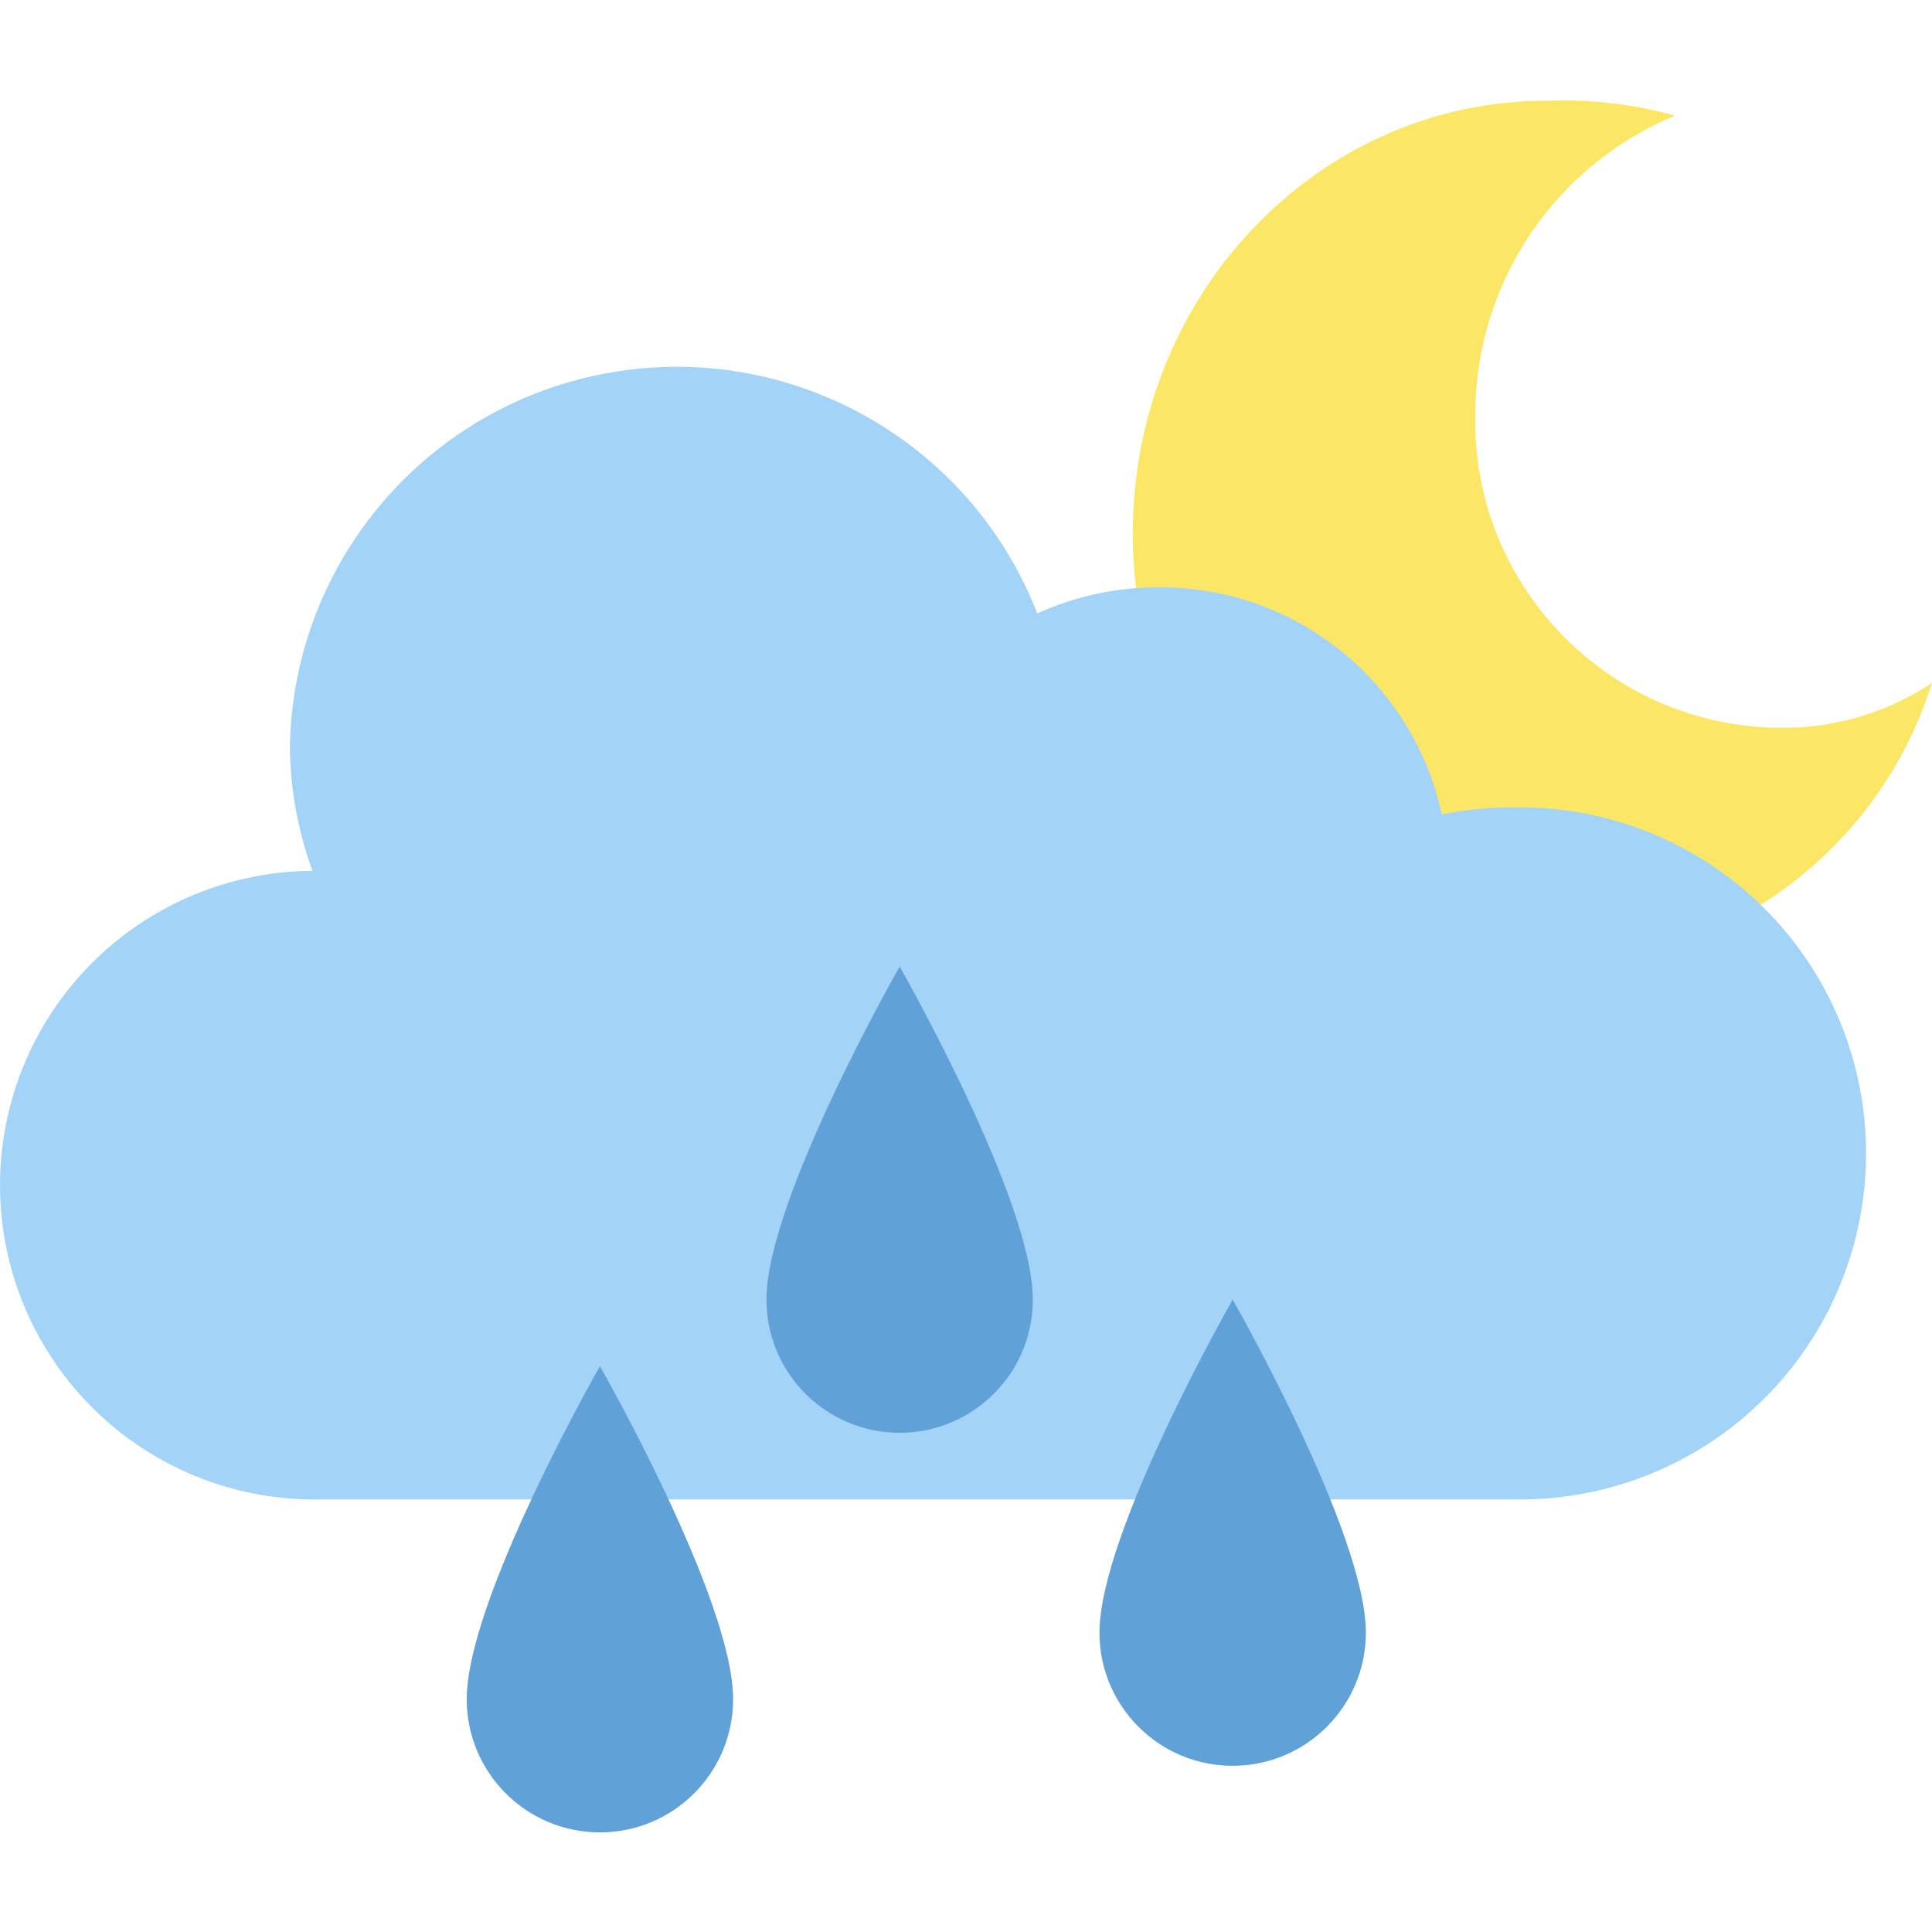
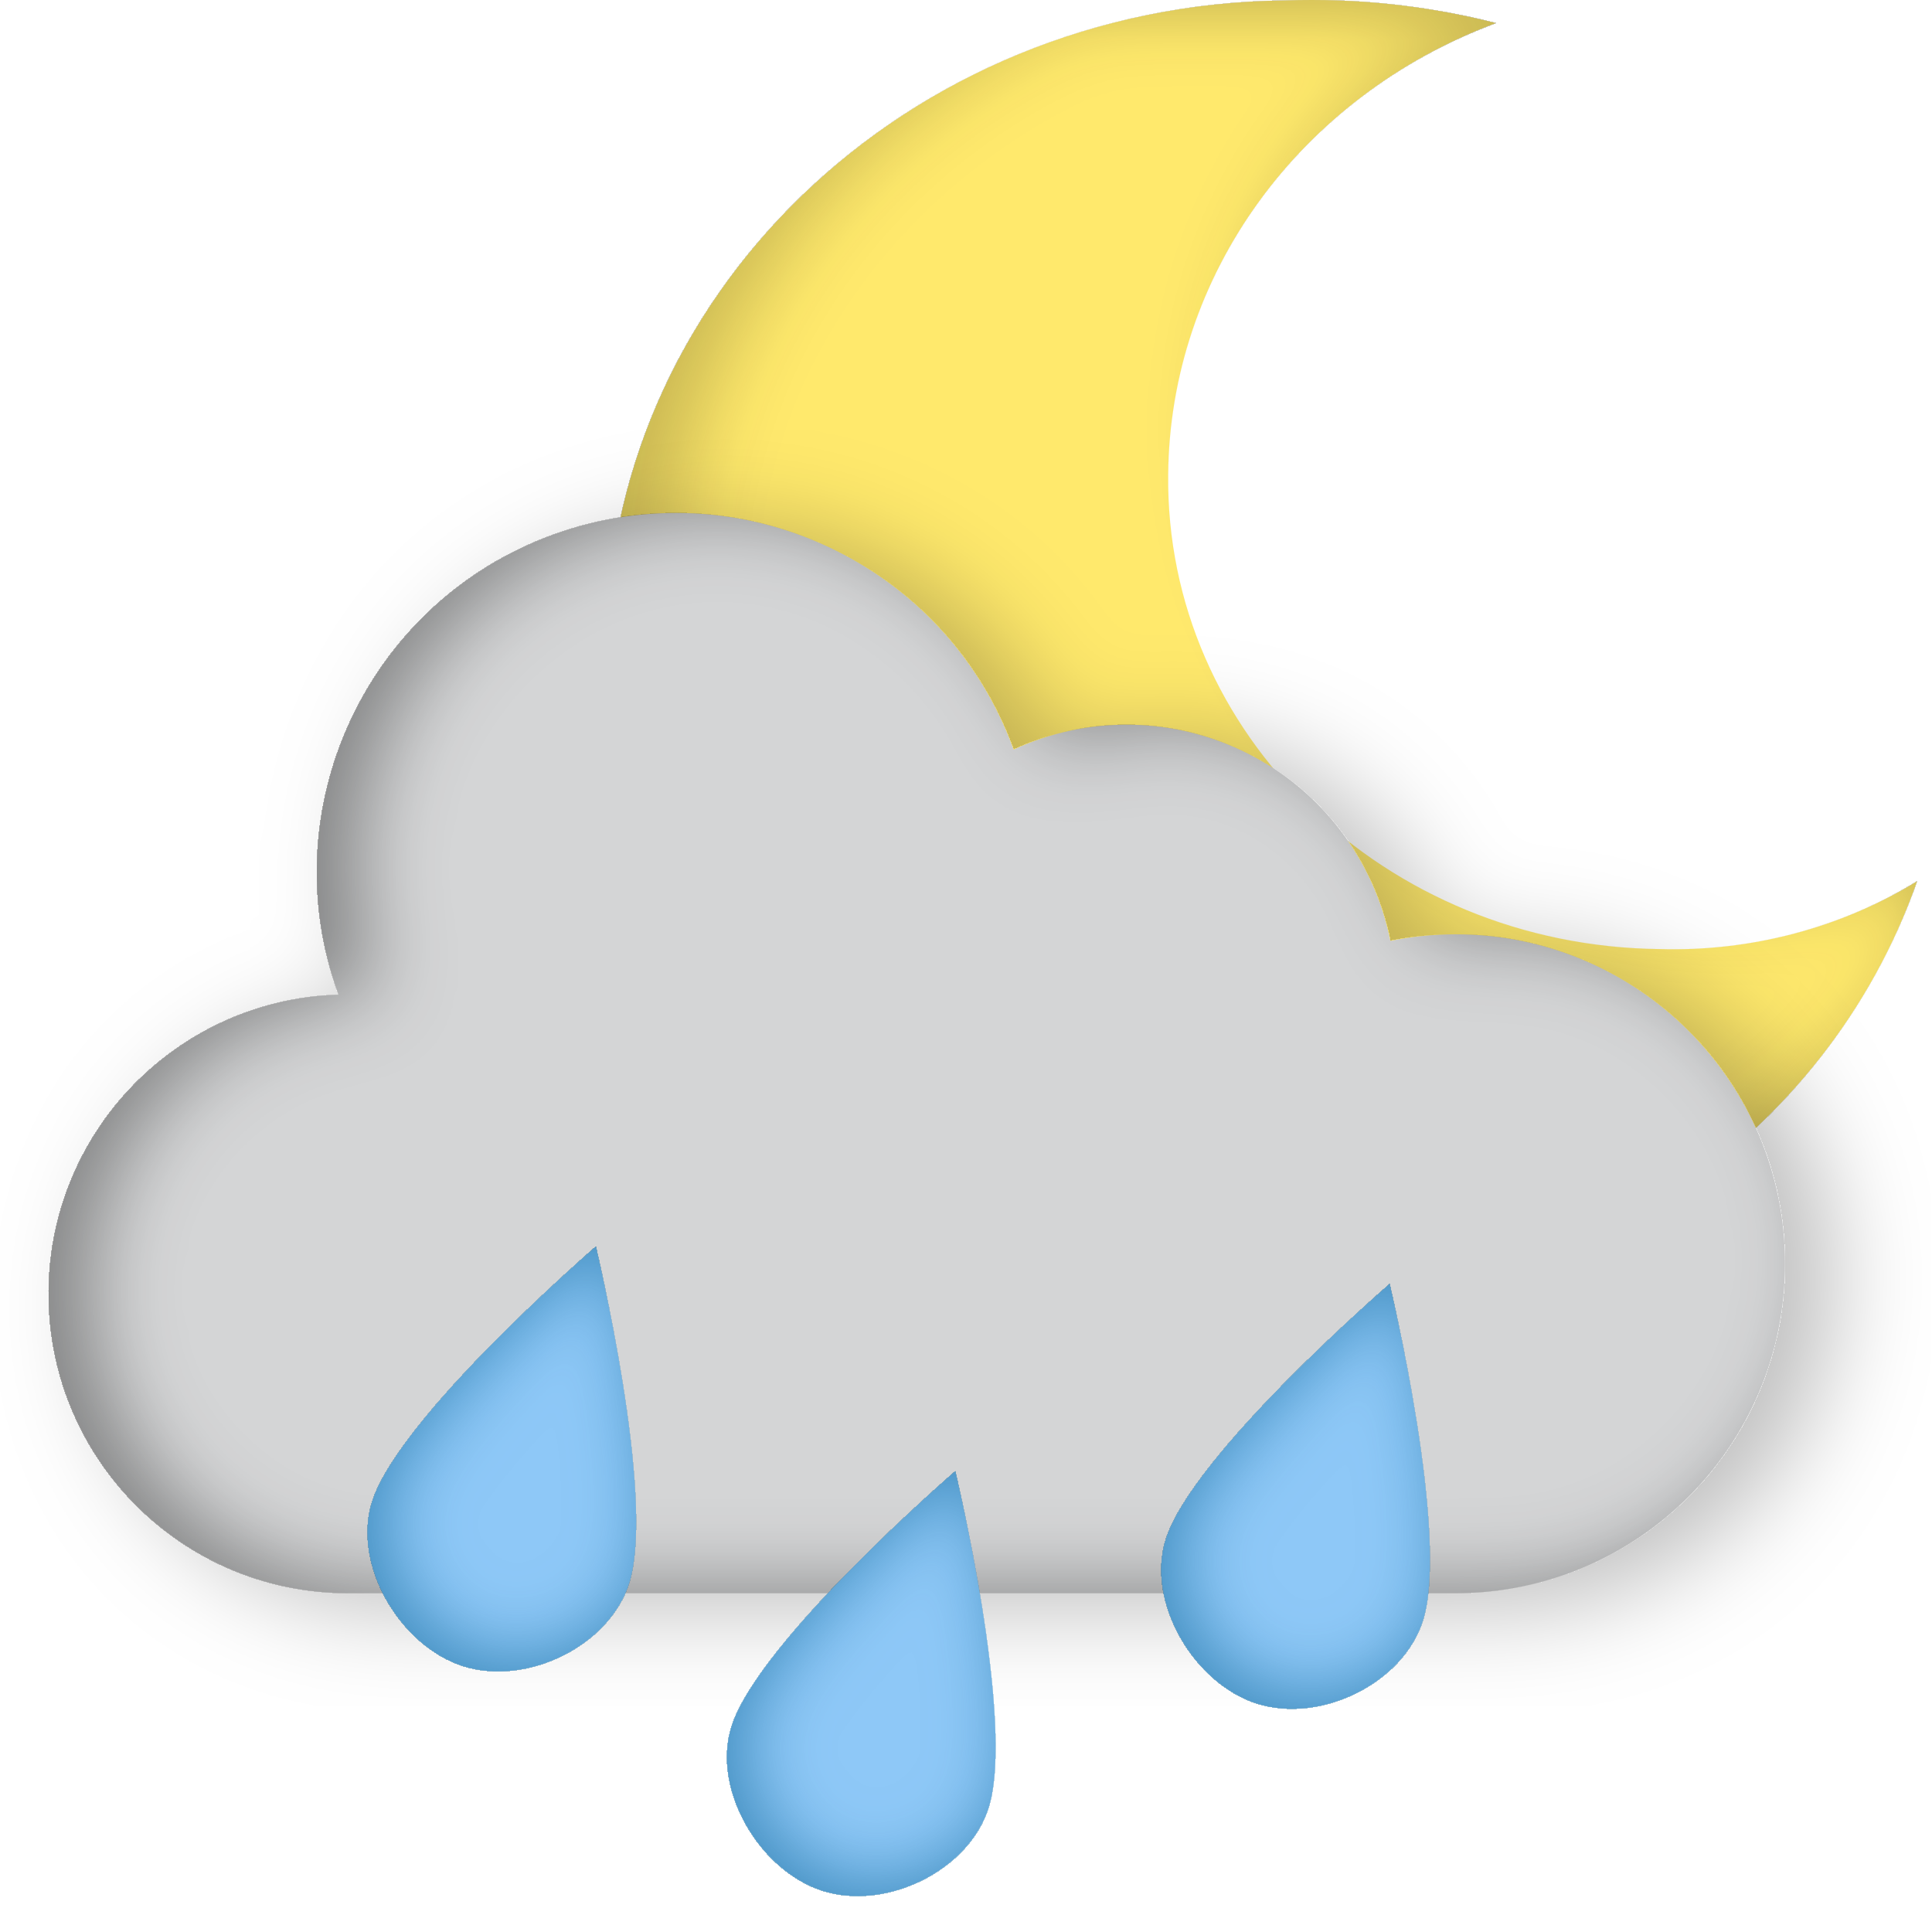
- <svg xmlns="http://www.w3.org/2000/svg" height="464pt" viewBox="0 -24 464.123 464" width="464pt">
-   <path d="m426.41 150.758c-40.668-.934-72.895-34.641-72-75.312.035-31.41 18.977-59.715 48-71.727-10.039-2.77-20.445-3.98-30.855-3.586-54.918 0-99.434 46.562-99.434 104 0 57.441 44.516 104 99.434 104 42.414-.09 79.875-27.664 92.566-68.133-11.148 7.406-24.328 11.168-37.711 10.758zm0 0" fill="#fce666" />
-   <path d="m363.156 336.133c30.168.727 58.359-14.953 73.66-40.965 15.297-26.016 15.297-58.277 0-84.289-15.301-26.012-43.492-41.691-73.66-40.969-5.641.004-11.27.555-16.801 1.648-6.926-32.023-35.375-54.793-68.137-54.535-10.016.004-19.918 2.145-29.039 6.277-16.066-41.285-59.043-65.496-102.68-57.84-43.637 7.652-75.805 45.047-76.855 89.336.02 10.352 1.855 20.621 5.422 30.336-27.145.16-52.113 14.879-65.402 38.551-13.285 23.672-12.848 52.652 1.156 75.91 14 23.254 39.406 37.207 66.543 36.539" fill="#a3d4f7" />
-   <g fill="#60a2d7">
-     <path d="m328.121 368.133c0 17.676-14.324 32-32 32-17.672 0-32-14.324-32-32 0-24 32-80 32-80s32 56 32 80zm0 0" />
-     <path d="m248.121 288.133c0 17.676-14.324 32-32 32-17.672 0-32-14.324-32-32 0-24 32-80 32-80s32 56 32 80zm0 0" />
-     <path d="m176.121 384.133c0 17.676-14.324 32-32 32-17.672 0-32-14.324-32-32 0-24 32-80 32-80s32 56 32 80zm0 0" />
+ <svg xmlns="http://www.w3.org/2000/svg" width="516" height="516" viewBox="0 0 516 516" fill="none">
+   <g id="Group 2">
+     <g id="Moon" filter="url(#filter0_i)">
+       <path d="M443.246 253.48C369.968 252.683 311.226 195.983 312 126.799C312.407 73.507 347.018 25.782 399.497 6.159C381.176 1.49 362.217 -0.541 343.253 0.123C242.044 1.191 160.905 79.505 162.011 175.061C160.905 270.616 242.044 348.931 343.253 349.998C419.854 350.33 487.974 304.062 512 235.385C491.563 247.875 467.578 254.192 443.246 253.48Z" fill="#FFE96C" />
+     </g>
+     <g id="Cloud" filter="url(#filter1_di)">
+       <path d="M388.755 249.541C382.905 249.541 377.066 250.127 371.333 251.283C367.01 229.705 353.032 211.299 333.412 201.337C313.787 191.374 290.679 190.956 270.707 200.2C252.632 150.414 197.621 124.709 147.835 142.783C98.049 160.861 72.344 215.872 90.418 265.658C46.806 267.037 12.357 303.131 13.009 346.762C13.665 390.389 49.185 425.432 92.82 425.502H388.755C437.342 425.502 476.736 386.112 476.736 337.522C476.736 288.931 437.342 249.541 388.755 249.541V249.541Z" fill="#D4D5D6" />
+     </g>
+     <g id="Water drop" filter="url(#filter2_i)">
+       <path d="M168.042 422.789C162.729 439.639 140.656 450.329 123.803 445.015C106.953 439.702 94.062 417.988 99.374 401.139C106.589 378.255 159.129 332.973 159.129 332.973C159.129 332.973 175.257 399.906 168.042 422.789Z" fill="#8EC8F7" />
+     </g>
+     <g id="Water drop_2" filter="url(#filter3_i)">
+       <path d="M380.042 432.789C374.729 449.639 352.656 460.329 335.803 455.015C318.953 449.702 306.062 427.988 311.374 411.139C318.589 388.255 371.129 342.973 371.129 342.973C371.129 342.973 387.257 409.906 380.042 432.789Z" fill="#8EC8F7" />
+     </g>
+     <g id="Water drop_3" filter="url(#filter4_i)">
+       <path d="M264.042 482.789C258.729 499.639 236.656 510.329 219.803 505.015C202.953 499.702 190.062 477.988 195.374 461.139C202.589 438.255 255.129 392.973 255.129 392.973C255.129 392.973 271.257 459.906 264.042 482.789Z" fill="#8EC8F7" />
+     </g>
  </g>
+   <defs>
+     <filter id="filter0_i" x="162" y="-13" width="367" height="363" filterUnits="userSpaceOnUse" color-interpolation-filters="sRGB">
+       <feFlood flood-opacity="0" result="BackgroundImageFix" />
+       <feBlend mode="normal" in="SourceGraphic" in2="BackgroundImageFix" result="shape" />
+       <feColorMatrix in="SourceAlpha" type="matrix" values="0 0 0 0 0 0 0 0 0 0 0 0 0 0 0 0 0 0 127 0" result="hardAlpha" />
+       <feOffset dx="17" dy="-13" />
+       <feGaussianBlur stdDeviation="11" />
+       <feComposite in2="hardAlpha" operator="arithmetic" k2="-1" k3="1" />
+       <feColorMatrix type="matrix" values="0 0 0 0 0.117 0 0 0 0 0.105 0 0 0 0 0 0 0 0 0.24 0" />
+       <feBlend mode="normal" in2="shape" result="effect1_innerShadow" />
+     </filter>
+     <filter id="filter1_di" x="0" y="115" width="515.736" height="340.502" filterUnits="userSpaceOnUse" color-interpolation-filters="sRGB">
+       <feFlood flood-opacity="0" result="BackgroundImageFix" />
+       <feColorMatrix in="SourceAlpha" type="matrix" values="0 0 0 0 0 0 0 0 0 0 0 0 0 0 0 0 0 0 127 0" result="hardAlpha" />
+       <feOffset dx="13" dy="4" />
+       <feGaussianBlur stdDeviation="13" />
+       <feComposite in2="hardAlpha" operator="out" />
+       <feColorMatrix type="matrix" values="0 0 0 0 0 0 0 0 0 0 0 0 0 0 0 0 0 0 0.25 0" />
+       <feBlend mode="normal" in2="BackgroundImageFix" result="effect1_dropShadow" />
+       <feBlend mode="normal" in="SourceGraphic" in2="effect1_dropShadow" result="shape" />
+       <feColorMatrix in="SourceAlpha" type="matrix" values="0 0 0 0 0 0 0 0 0 0 0 0 0 0 0 0 0 0 127 0" result="hardAlpha" />
+       <feOffset dx="11" dy="-1" />
+       <feGaussianBlur stdDeviation="11" />
+       <feComposite in2="hardAlpha" operator="arithmetic" k2="-1" k3="1" />
+       <feColorMatrix type="matrix" values="0 0 0 0 0 0 0 0 0 0 0 0 0 0 0 0 0 0 0.38 0" />
+       <feBlend mode="normal" in2="shape" result="effect2_innerShadow" />
+     </filter>
+     <filter id="filter2_i" x="89" y="319" width="107.994" height="136.693" filterUnits="userSpaceOnUse" color-interpolation-filters="sRGB">
+       <feFlood flood-opacity="0" result="BackgroundImageFix" />
+       <feBlend mode="normal" in="SourceGraphic" in2="BackgroundImageFix" result="shape" />
+       <feColorMatrix in="SourceAlpha" type="matrix" values="0 0 0 0 0 0 0 0 0 0 0 0 0 0 0 0 0 0 127 0" result="hardAlpha" />
+       <feOffset dx="4" dy="-3" />
+       <feGaussianBlur stdDeviation="10" />
+       <feComposite in2="hardAlpha" operator="arithmetic" k2="-1" k3="1" />
+       <feColorMatrix type="matrix" values="0 0 0 0 0 0 0 0 0 0.363 0 0 0 0 0.567 0 0 0 0.57 0" />
+       <feBlend mode="normal" in2="shape" result="effect1_innerShadow" />
+     </filter>
+     <filter id="filter3_i" x="301" y="329" width="107.994" height="136.693" filterUnits="userSpaceOnUse" color-interpolation-filters="sRGB">
+       <feFlood flood-opacity="0" result="BackgroundImageFix" />
+       <feBlend mode="normal" in="SourceGraphic" in2="BackgroundImageFix" result="shape" />
+       <feColorMatrix in="SourceAlpha" type="matrix" values="0 0 0 0 0 0 0 0 0 0 0 0 0 0 0 0 0 0 127 0" result="hardAlpha" />
+       <feOffset dx="4" dy="-3" />
+       <feGaussianBlur stdDeviation="10" />
+       <feComposite in2="hardAlpha" operator="arithmetic" k2="-1" k3="1" />
+       <feColorMatrix type="matrix" values="0 0 0 0 0 0 0 0 0 0.363 0 0 0 0 0.567 0 0 0 0.57 0" />
+       <feBlend mode="normal" in2="shape" result="effect1_innerShadow" />
+     </filter>
+     <filter id="filter4_i" x="185" y="379" width="107.994" height="136.693" filterUnits="userSpaceOnUse" color-interpolation-filters="sRGB">
+       <feFlood flood-opacity="0" result="BackgroundImageFix" />
+       <feBlend mode="normal" in="SourceGraphic" in2="BackgroundImageFix" result="shape" />
+       <feColorMatrix in="SourceAlpha" type="matrix" values="0 0 0 0 0 0 0 0 0 0 0 0 0 0 0 0 0 0 127 0" result="hardAlpha" />
+       <feOffset dx="4" dy="-3" />
+       <feGaussianBlur stdDeviation="10" />
+       <feComposite in2="hardAlpha" operator="arithmetic" k2="-1" k3="1" />
+       <feColorMatrix type="matrix" values="0 0 0 0 0 0 0 0 0 0.363 0 0 0 0 0.567 0 0 0 0.57 0" />
+       <feBlend mode="normal" in2="shape" result="effect1_innerShadow" />
+     </filter>
+   </defs>
</svg>
